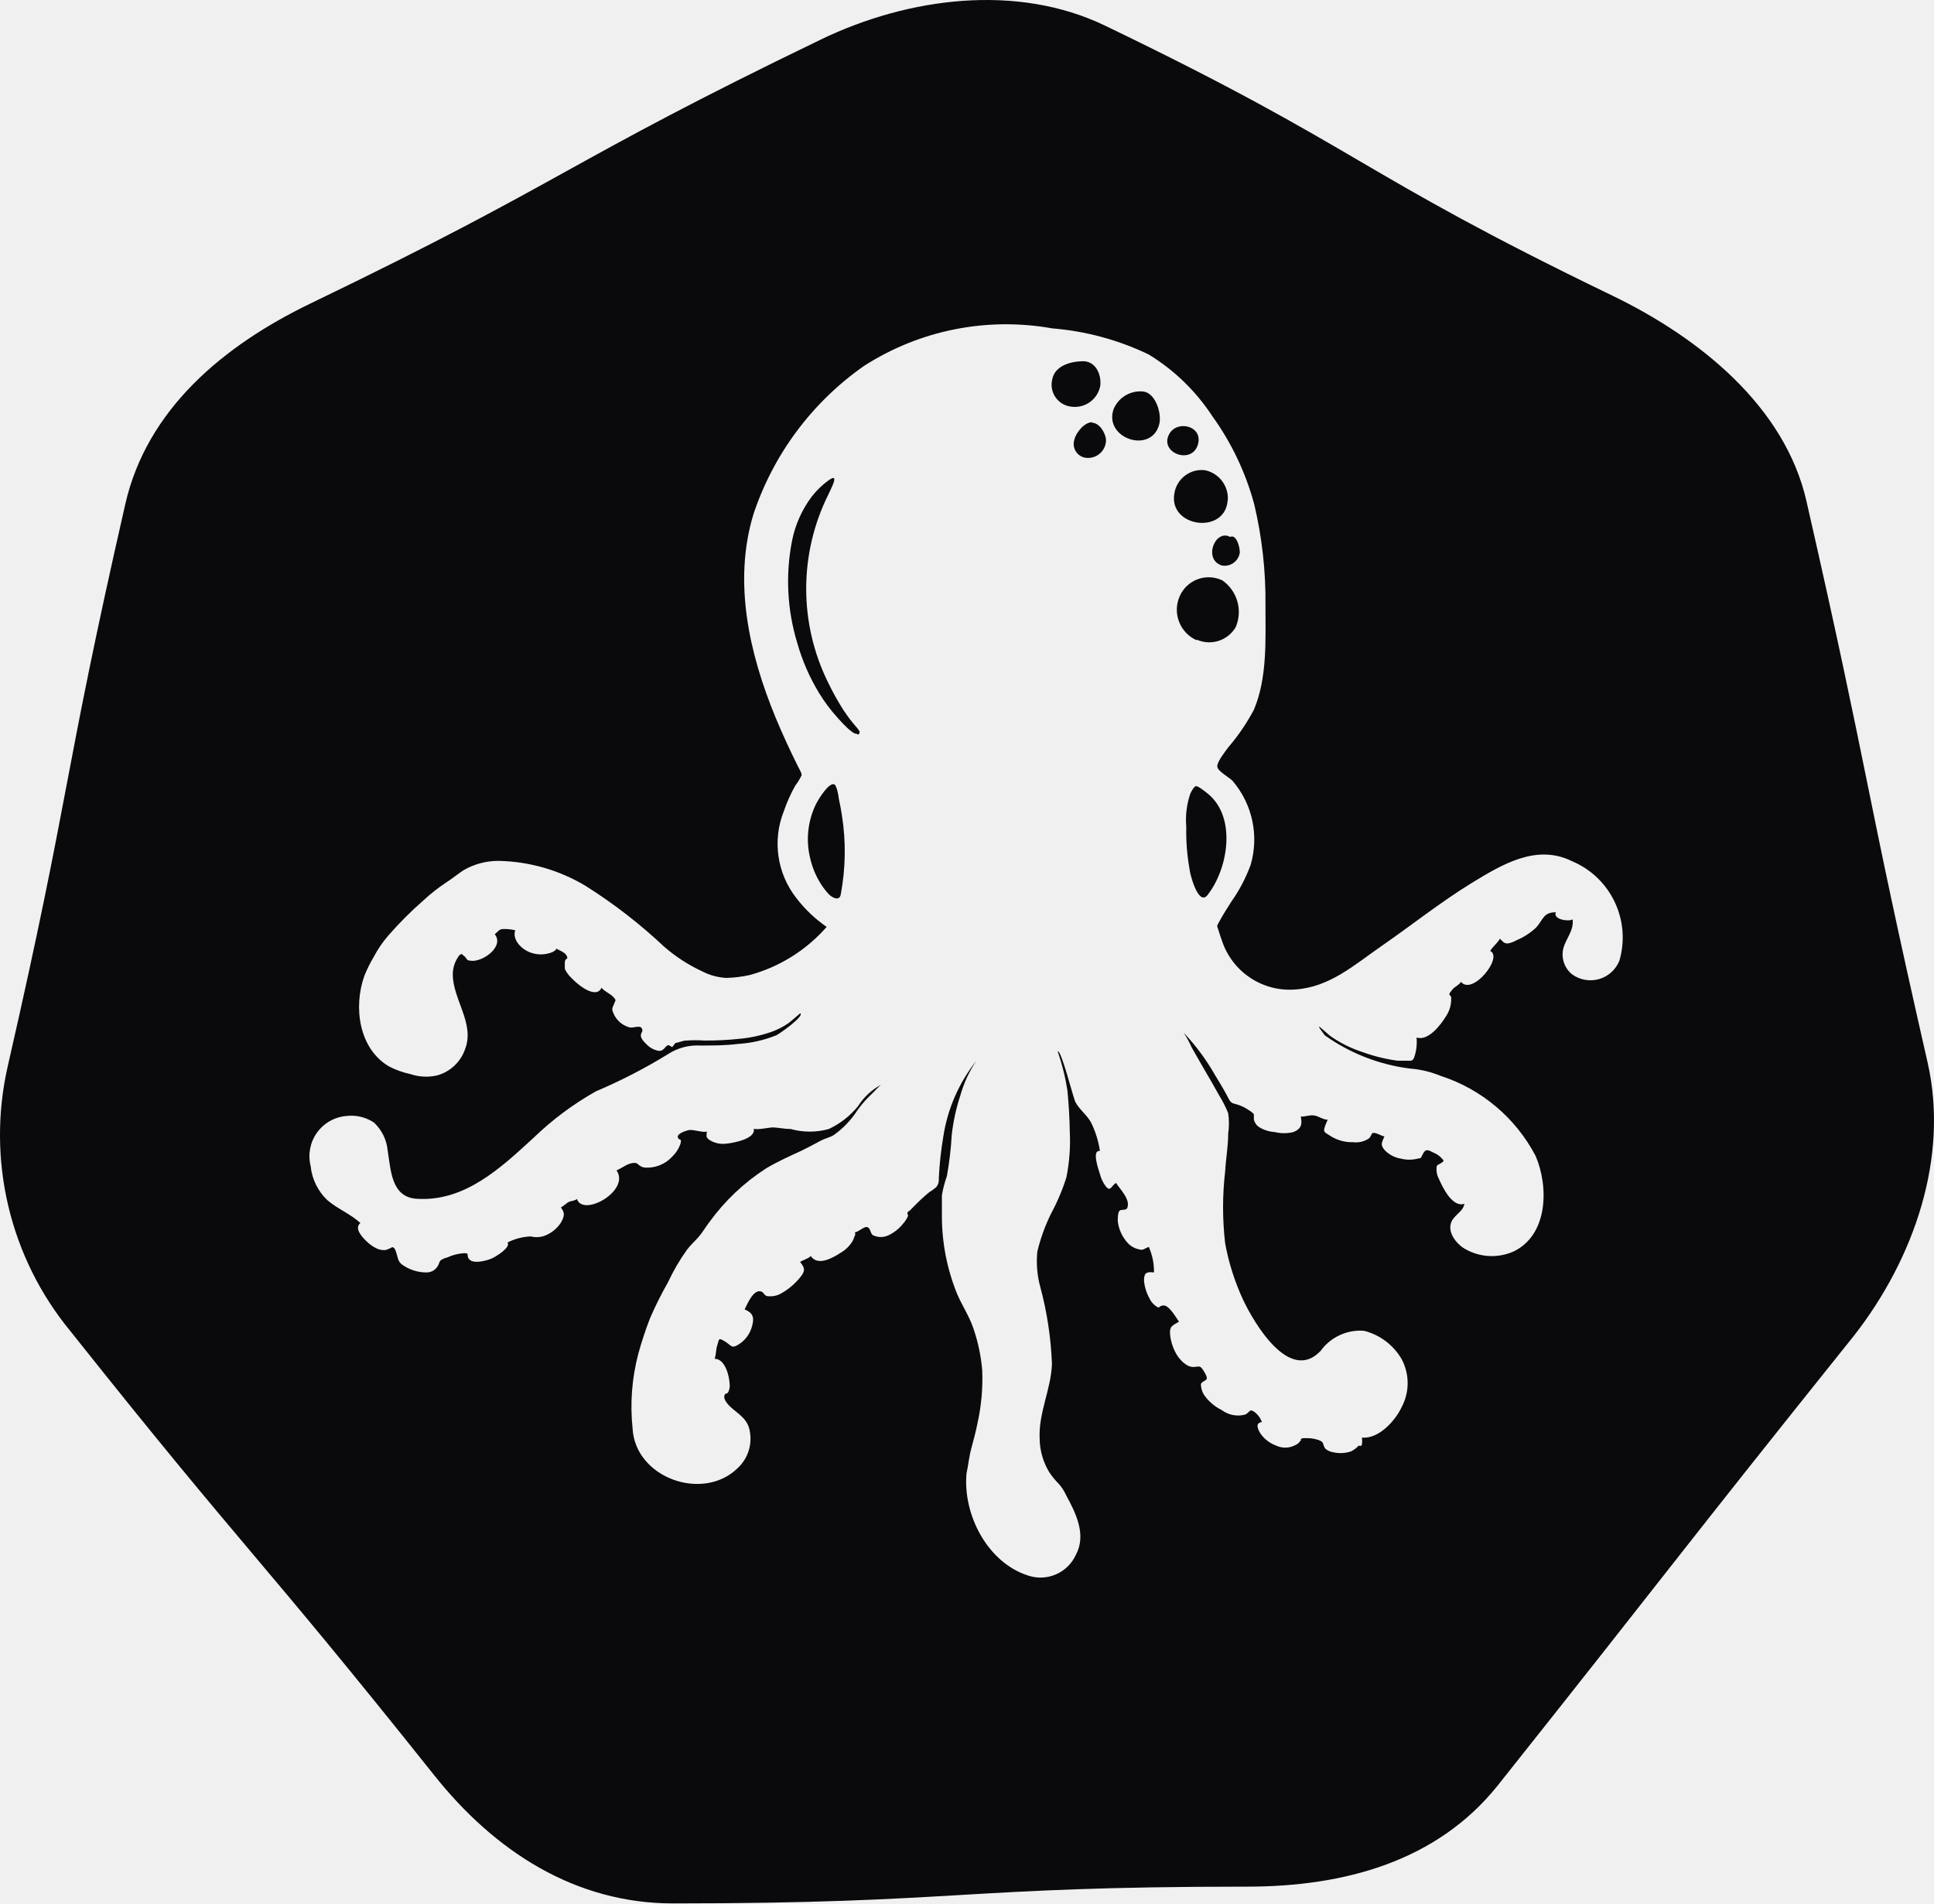
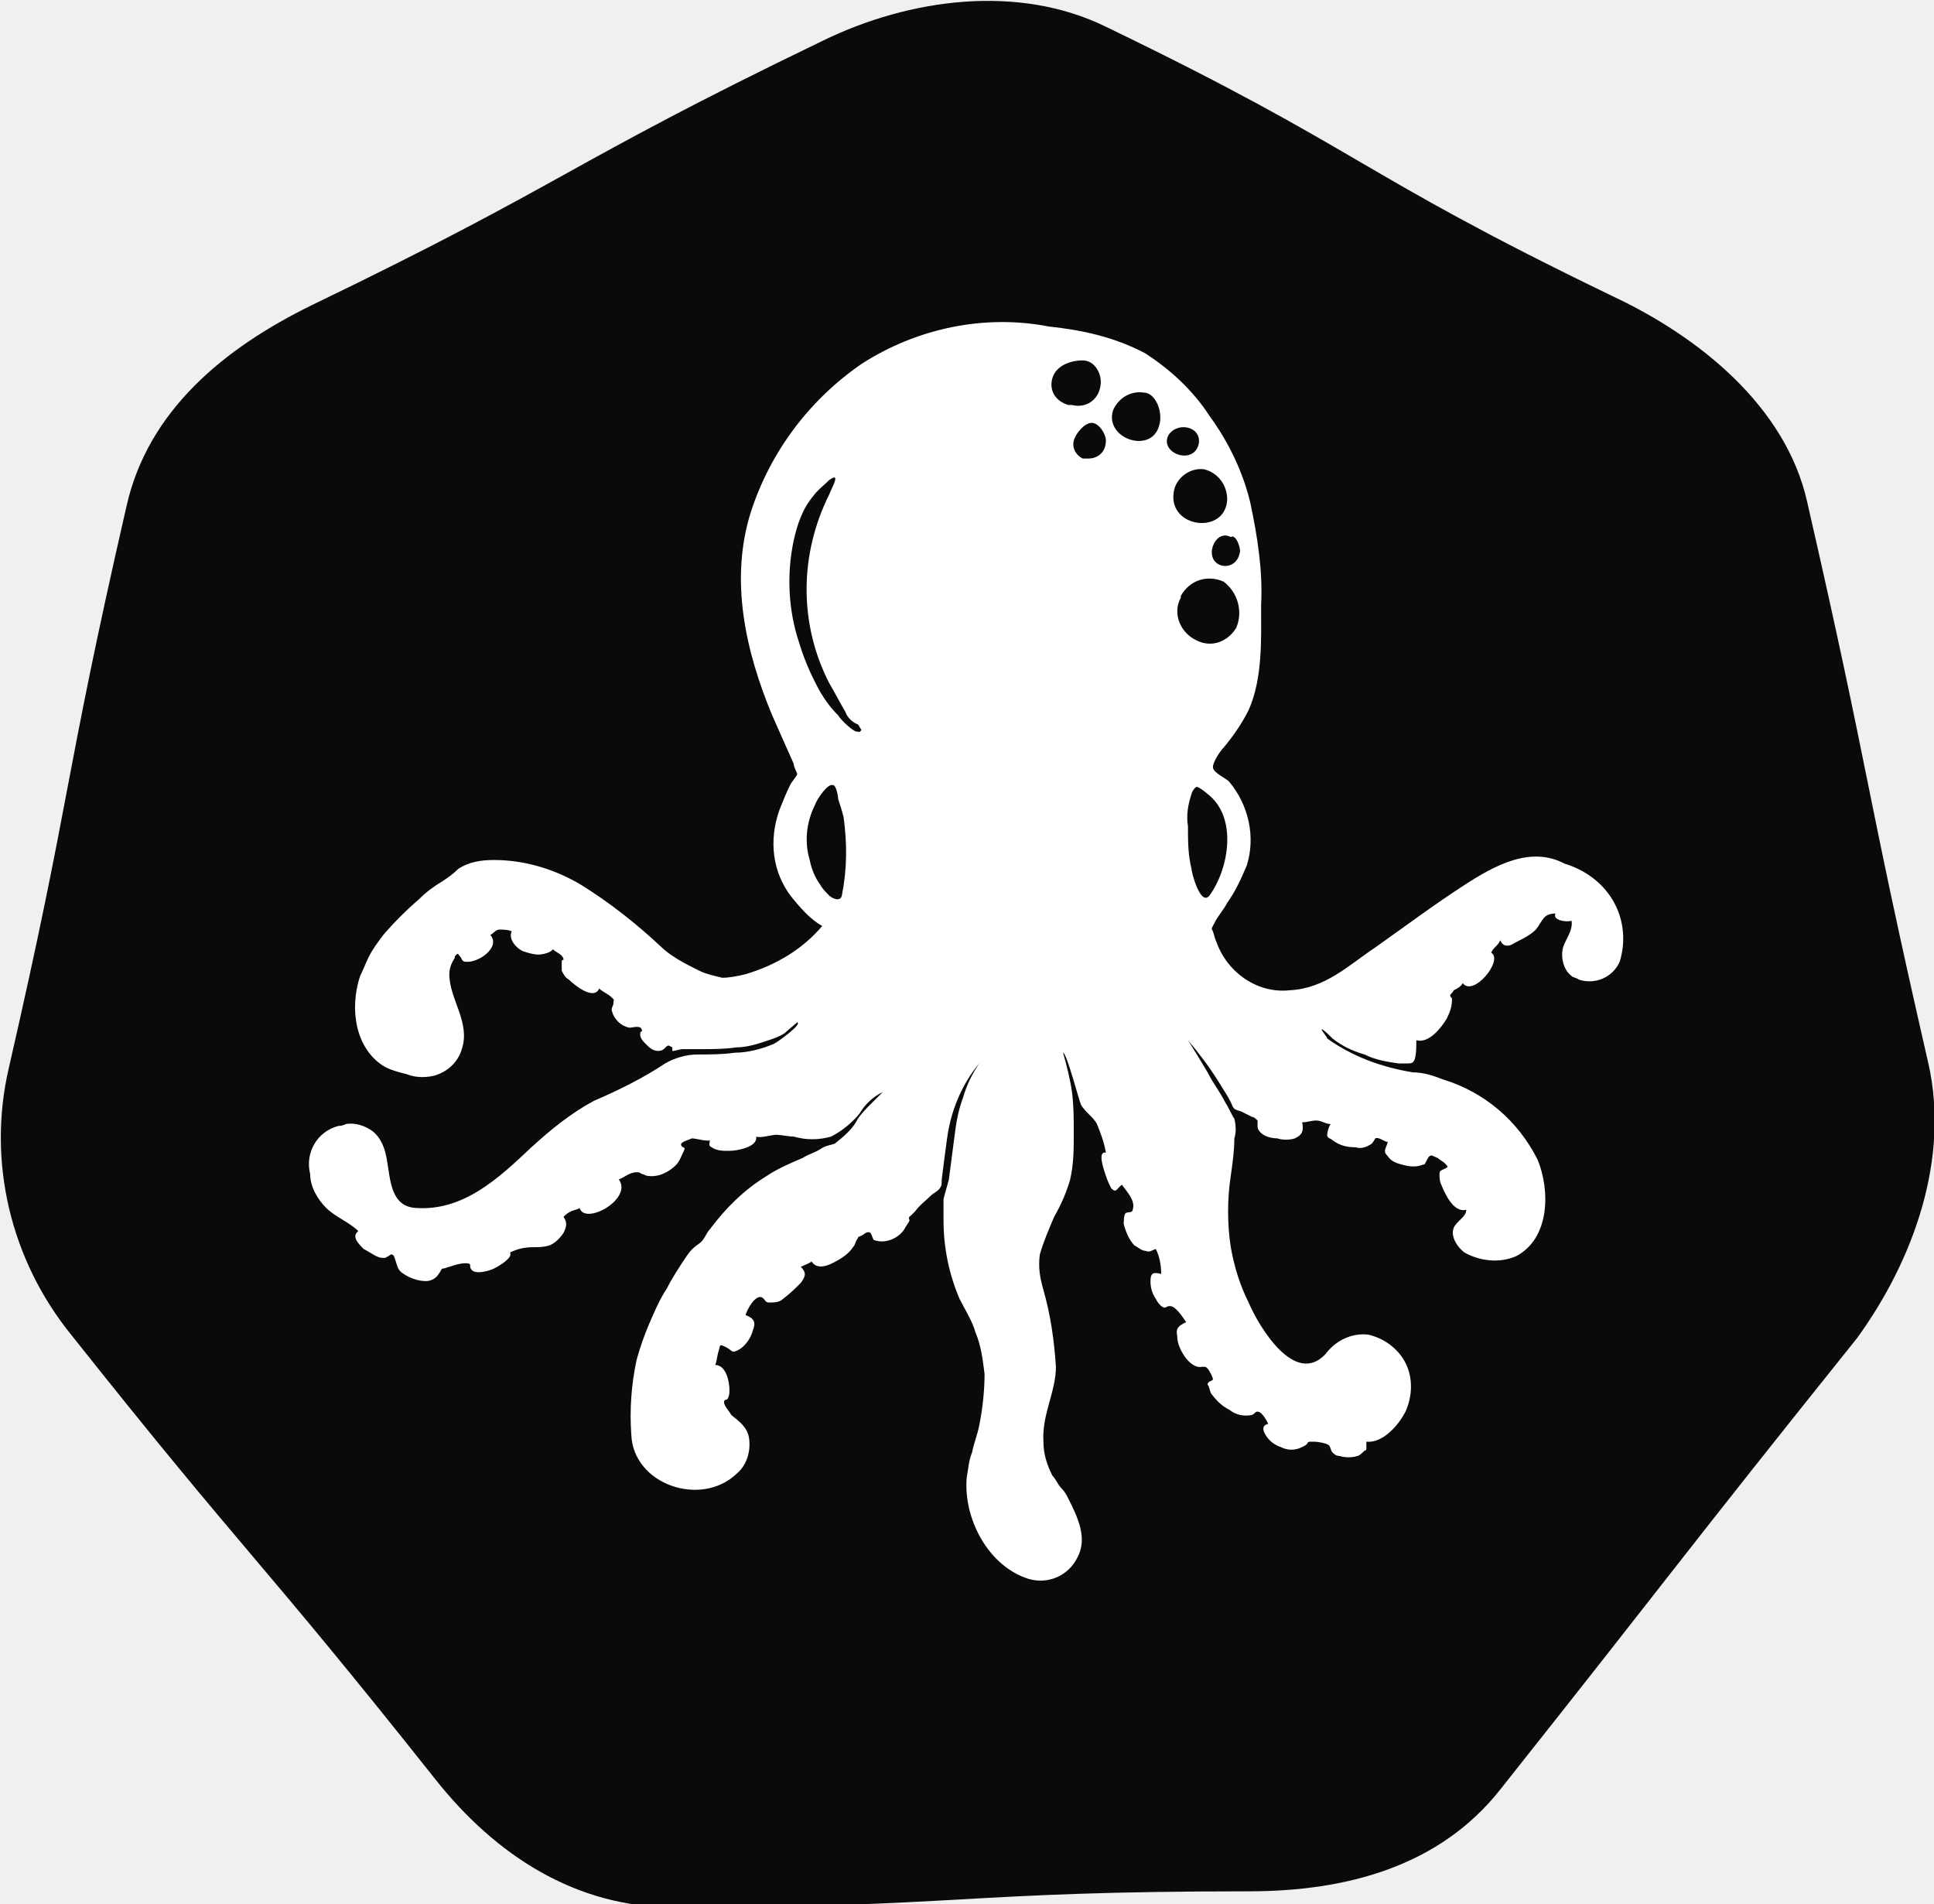
- <svg xmlns="http://www.w3.org/2000/svg" viewBox="0 0 108.423 106.699" version="1.1" id="svg5383" width="108.423" height="106.699">
-   <defs id="defs4565">
-     <style id="style4563">.cls-1,.cls-53{fill:#f0edee;}.cls-2{font-size:48px;font-family:CooperBlackStd, Cooper Std;}.cls-2,.cls-51{fill:#0a090c;}.cls-17,.cls-22,.cls-27,.cls-3{font-size:18px;}.cls-18,.cls-19,.cls-20,.cls-21,.cls-23,.cls-24,.cls-25,.cls-26,.cls-28,.cls-3{fill:#6d6e70;}.cls-17,.cls-22,.cls-27,.cls-29,.cls-3,.cls-35,.cls-55{font-family:Omnes-Regular, Omnes;}.cls-28,.cls-4{letter-spacing:-0.02em;}.cls-19,.cls-23,.cls-5{letter-spacing:0em;}.cls-6{letter-spacing:0.01em;}.cls-21,.cls-7{letter-spacing:-0.01em;}.cls-13,.cls-25,.cls-8{letter-spacing:-0.01em;}.cls-9{letter-spacing:-0.05em;}.cls-10{letter-spacing:0em;}.cls-11{letter-spacing:-0.02em;}.cls-12,.cls-13,.cls-23,.cls-24,.cls-25,.cls-26{font-family:Omnes-Italic, Omnes;font-style:italic;}.cls-14,.cls-26{letter-spacing:0.02em;}.cls-15{font-size:36px;}.cls-16{letter-spacing:0.01em;}.cls-17,.cls-50{fill:#044389;}.cls-20{letter-spacing:-0.02em;}.cls-22{fill:#420039;}.cls-27{fill:#ed1c24;}.cls-29{font-size:24px;}.cls-30{letter-spacing:0.02em;}.cls-31{letter-spacing:0em;}.cls-32{letter-spacing:-0.05em;}.cls-33{letter-spacing:0em;}.cls-34{fill:#fff;opacity:0.5;}.cls-35,.cls-55{opacity:0.3;font-size:16px;}.cls-36{letter-spacing:0.01em;}.cls-37{letter-spacing:0em;}.cls-38{letter-spacing:-0.01em;}.cls-39{letter-spacing:-0.02em;}.cls-40{letter-spacing:0em;}.cls-41{letter-spacing:0em;}.cls-42{letter-spacing:-0.03em;}.cls-43{letter-spacing:-0.01em;}.cls-44{letter-spacing:-0.01em;}.cls-45{letter-spacing:-0.05em;}.cls-46{letter-spacing:-0.07em;}.cls-47{letter-spacing:0.01em;}.cls-48{letter-spacing:-0.02em;}.cls-49{letter-spacing:-0.05em;}.cls-52{fill:#edae49;}.cls-53{stroke:#0a090c;stroke-miterlimit:10;stroke-opacity:0.5;stroke-width:0.5px;}.cls-54{fill:#104f55;}.cls-55,.cls-65{letter-spacing:0.01em;}.cls-56{letter-spacing:-0.02em;}.cls-57{letter-spacing:0.01em;}.cls-58{letter-spacing:0.01em;}.cls-59{letter-spacing:0em;}.cls-60{letter-spacing:0.01em;}.cls-61{letter-spacing:-0.03em;}.cls-62{letter-spacing:0.01em;}.cls-63{letter-spacing:-0.01em;}.cls-64{letter-spacing:0em;}.cls-66{letter-spacing:0.02em;}.cls-67{letter-spacing:0.01em;}.cls-68{letter-spacing:0.01em;}.cls-69{letter-spacing:0.01em;}.cls-70{letter-spacing:0.01em;}.cls-71{letter-spacing:-0.02em;}.cls-72{letter-spacing:0em;}.cls-73{letter-spacing:-0.01em;}.cls-74{letter-spacing:0em;}.cls-75{letter-spacing:0.01em;}.cls-76{letter-spacing:0.01em;}.cls-77{letter-spacing:-0.03em;}.cls-78{letter-spacing:0em;}.cls-79{letter-spacing:-0.05em;}.cls-80{letter-spacing:-0.01em;}</style>
-   </defs>
-   <g id="Layer_2" data-name="Layer 2" transform="translate(-610.3158,-176.3014)">
-     <path class="cls-51" d="m 674.42,198.25 a 1.62,1.62 0 0 0 -1.68,1 c -0.55,1.65 2.16,2.53 2.57,0.81 0.14,-0.62 -0.23,-1.73 -0.89,-1.81 z m 4.39,9.75 a 0.86,0.86 0 0 0 1,-0.66 c 0.06,-0.21 -0.15,-1.13 -0.53,-0.94 -0.84,-0.46 -1.53,1.26 -0.47,1.6 z m -21.15,8.2 a 14.72,14.72 0 0 1 -0.91,-1.62 11.86,11.86 0 0 1 0,-10.55 c 0.12,-0.28 0.7,-1.31 0,-0.79 a 4.66,4.66 0 0 0 -0.92,0.89 6.1,6.1 0 0 0 -1.11,2.48 11.83,11.83 0 0 0 0.29,5.73 11.37,11.37 0 0 0 1.23,2.82 9,9 0 0 0 1,1.34 c 0.14,0.16 0.88,1 1.1,0.93 0.12,0.13 0.17,-0.05 0.17,-0.12 a 1.69,1.69 0 0 0 -0.2,-0.27 q -0.37,-0.42 -0.65,-0.85 z m -0.32,4.88 c 0,-0.13 -0.12,-0.76 -0.25,-0.81 -0.31,-0.12 -0.87,0.81 -1,1.05 a 4.47,4.47 0 0 0 -0.35,3.11 4.6,4.6 0 0 0 0.6,1.43 4,4 0 0 0 0.45,0.58 c 0.14,0.14 0.58,0.43 0.66,0 a 13,13 0 0 0 0.07,-4.4 q -0.07,-0.48 -0.18,-0.97 z M 672,197.92 c 0.07,-0.63 -0.26,-1.39 -1,-1.37 -0.74,0.02 -1.54,0.28 -1.69,1 a 1.24,1.24 0 0 0 1.08,1.55 1.45,1.45 0 0 0 1.61,-1.18 z m -0.46,2.05 c -0.44,0 -0.92,0.6 -1,1 a 0.78,0.78 0 0 0 0.78,1 1,1 0 0 0 1,-1 C 672.3,200.56 671.94,200 671.54,200 Z m 6.46,20.8 c -0.1,-0.08 -0.51,-0.41 -0.63,-0.4 -0.12,0.01 -0.28,0.32 -0.33,0.44 a 4.54,4.54 0 0 0 -0.22,1.84 11.88,11.88 0 0 0 0.18,2.35 c 0,0.21 0.48,2.11 1,1.49 1.18,-1.49 1.66,-4.41 0,-5.72 z m -0.51,-19.62 c 0.23,-1 -1.24,-1.33 -1.65,-0.47 -0.51,1.05 1.37,1.71 1.65,0.47 z m 40.89,34.71 c -3.58,-15.69 -3.21,-15.77 -6.79,-31.46 -1.21,-5.32 -6,-9.17 -10.89,-11.53 -14.5,-7 -13.94,-8.15 -28.43,-15.13 -4.92,-2.37 -11,-1.6 -15.92,0.77 -14.5,7 -14.1,7.8 -28.6,14.79 -4.92,2.37 -9.2,5.95 -10.41,11.26 -3.58,15.69 -3,15.82 -6.59,31.51 a 17.3,17.3 0 0 0 3.52,14.86 c 10,12.58 10.37,12.32 20.4,24.9 3.4,4.27 7.91,7.17 13.37,7.17 16.09,0 16.09,-0.94 32.18,-0.94 5.46,0 10.65,-1.41 14.06,-5.67 10,-12.58 9.92,-12.67 20,-25.25 3.34,-4.29 5.31,-9.96 4.1,-15.28 z m -17.28,-5.7 a 1.75,1.75 0 0 1 -2.65,0.76 1.43,1.43 0 0 1 -0.49,-1.46 c 0.14,-0.54 0.6,-1 0.52,-1.62 -0.24,0.14 -1.12,0 -0.94,-0.4 -0.73,0 -0.7,0.43 -1.13,0.88 a 3.69,3.69 0 0 1 -1.08,0.69 1.44,1.44 0 0 1 -0.49,0.18 c -0.23,0 -0.28,-0.13 -0.44,-0.27 -0.12,0.25 -0.4,0.43 -0.54,0.69 0.74,0.35 -1,2.52 -1.64,1.73 -0.1,0.18 -0.34,0.26 -0.47,0.42 -0.13,0.16 -0.18,0.21 -0.18,0.28 0,0.07 0.08,0.05 0.1,0.17 a 1.72,1.72 0 0 1 -0.29,1.06 c -0.29,0.48 -1,1.41 -1.65,1.19 a 2.68,2.68 0 0 1 -0.14,1.14 c -0.11,0.2 -0.15,0.16 -0.4,0.16 h -0.53 a 9.27,9.27 0 0 1 -1.92,-0.47 6.7,6.7 0 0 1 -1.84,-0.91 c -0.09,-0.06 -0.61,-0.55 -0.64,-0.53 -0.03,0.02 0.27,0.42 0.33,0.49 a 10.48,10.48 0 0 0 4.76,1.86 5.68,5.68 0 0 1 1.73,0.41 9.22,9.22 0 0 1 5.32,4.48 c 0.74,1.7 0.72,4.4 -1.2,5.35 a 3,3 0 0 1 -2.9,-0.22 c -0.42,-0.31 -0.85,-0.9 -0.61,-1.44 0.17,-0.38 0.67,-0.58 0.72,-1 -0.67,0.23 -1.22,-0.92 -1.43,-1.4 a 1.09,1.09 0 0 1 -0.13,-0.59 c 0,-0.23 0.11,-0.18 0.27,-0.3 0.16,-0.12 0.17,-0.1 0,-0.28 a 1.19,1.19 0 0 0 -0.43,-0.29 c -0.3,-0.15 -0.44,-0.25 -0.6,0.06 -0.16,0.31 -0.09,0.22 -0.29,0.27 a 1.94,1.94 0 0 1 -0.95,0 1.62,1.62 0 0 1 -0.92,-0.49 c -0.25,-0.31 -0.14,-0.41 0,-0.76 -0.18,0 -0.5,-0.27 -0.69,-0.17 0,0 -0.11,0.23 -0.17,0.28 a 1.29,1.29 0 0 1 -0.89,0.22 2.27,2.27 0 0 1 -1.34,-0.39 c -0.11,-0.08 -0.26,-0.13 -0.29,-0.25 -0.03,-0.12 0.13,-0.47 0.2,-0.62 -0.26,0 -0.5,-0.2 -0.76,-0.24 -0.26,-0.04 -0.5,0.08 -0.75,0.06 0.1,0.47 0,0.7 -0.41,0.87 a 2.16,2.16 0 0 1 -1.05,0 1.83,1.83 0 0 1 -0.94,-0.32 0.73,0.73 0 0 1 -0.23,-0.38 c 0,-0.15 0,-0.17 0,-0.3 a 1,1 0 0 0 -0.26,-0.21 2.34,2.34 0 0 0 -0.6,-0.31 c -0.3,-0.1 -0.41,-0.06 -0.55,-0.34 -0.24,-0.47 -0.52,-0.93 -0.8,-1.39 a 12.09,12.09 0 0 0 -1.73,-2.32 5.2,5.2 0 0 1 0.45,0.82 l 0.57,1 c 0.34,0.57 0.66,1.14 1,1.74 a 6.66,6.66 0 0 1 0.48,0.95 4,4 0 0 1 0,1.15 c 0,0.7 -0.13,1.41 -0.17,2.11 a 17.45,17.45 0 0 0 0,4.04 13.13,13.13 0 0 0 1,3.15 c 0.64,1.36 2.62,4.7 4.35,2.88 a 2.74,2.74 0 0 1 2.43,-1.13 3.4,3.4 0 0 1 2.12,1.6 2.86,2.86 0 0 1 0,2.67 c -0.36,0.77 -1.28,1.8 -2.23,1.72 a 1.51,1.51 0 0 1 0,0.38 0.11,0.11 0 0 1 -0.18,0.06 1.33,1.33 0 0 1 -0.43,0.33 1.82,1.82 0 0 1 -1,0.05 0.87,0.87 0 0 1 -0.42,-0.18 c -0.13,-0.12 -0.1,-0.25 -0.19,-0.38 -0.09,-0.13 -0.58,-0.24 -0.83,-0.23 h -0.22 q -0.18,0 -0.16,0.13 c -0.12,0.11 -0.07,0.13 -0.25,0.23 a 1.22,1.22 0 0 1 -1.15,0.05 1.84,1.84 0 0 1 -0.84,-0.64 c -0.18,-0.27 -0.33,-0.63 0.06,-0.67 a 1.21,1.21 0 0 0 -0.39,-0.55 c -0.32,-0.24 -0.27,0 -0.55,0.13 a 1.54,1.54 0 0 1 -1.32,-0.26 2.58,2.58 0 0 1 -1,-0.87 1.23,1.23 0 0 1 -0.16,-0.54 c 0,-0.19 0.29,-0.21 0.33,-0.34 0.04,-0.13 -0.21,-0.51 -0.28,-0.59 -0.07,-0.08 -0.11,-0.12 -0.35,-0.08 -0.41,0.08 -0.76,-0.27 -1,-0.59 a 2.81,2.81 0 0 1 -0.42,-1.14 c -0.06,-0.53 0.08,-0.56 0.49,-0.8 -0.18,-0.26 -0.56,-0.93 -0.87,-0.91 -0.31,0.02 -0.17,0.24 -0.47,0 a 1.05,1.05 0 0 1 -0.32,-0.41 2.45,2.45 0 0 1 -0.3,-1 c 0,-0.46 0.19,-0.48 0.56,-0.44 a 3.4,3.4 0 0 0 -0.29,-1.43 c -0.3,0.11 -0.3,0.21 -0.57,0.13 a 1.15,1.15 0 0 1 -0.6,-0.34 2.16,2.16 0 0 1 -0.57,-1.23 c 0,-0.15 0,-0.47 0.09,-0.58 0.09,-0.11 0.36,0 0.44,-0.16 0.2,-0.48 -0.41,-1.06 -0.63,-1.41 -0.28,0.18 -0.31,0.54 -0.59,0.17 a 2,2 0 0 1 -0.31,-0.66 c -0.09,-0.29 -0.47,-1.36 0,-1.3 a 5.43,5.43 0 0 0 -0.5,-1.6 c -0.23,-0.42 -0.65,-0.72 -0.87,-1.13 -0.13,-0.24 -0.79,-2.93 -1,-2.86 a 12.69,12.69 0 0 1 0.55,2.22 c 0.07,0.77 0.12,1.53 0.13,2.3 a 10.36,10.36 0 0 1 -0.19,2.55 11.72,11.72 0 0 1 -0.87,2.05 10.3,10.3 0 0 0 -0.76,2.11 5.46,5.46 0 0 0 0.17,2 19.43,19.43 0 0 1 0.65,4.3 c -0.05,1.43 -0.76,2.73 -0.69,4.2 a 3.7,3.7 0 0 0 0.54,1.87 4.37,4.37 0 0 0 0.55,0.67 2.65,2.65 0 0 1 0.41,0.65 c 0.55,1 1.12,2.2 0.54,3.29 a 2.18,2.18 0 0 1 -2.66,1.19 c -2.31,-0.72 -3.69,-3.43 -3.48,-5.73 q 0,0 0,0 c 0.1,-0.46 0.14,-0.92 0.26,-1.37 0.12,-0.45 0.27,-1 0.36,-1.47 a 11.5,11.5 0 0 0 0.26,-2.95 9.71,9.71 0 0 0 -0.49,-2.33 c -0.23,-0.69 -0.62,-1.26 -0.91,-1.93 a 11.55,11.55 0 0 1 -0.86,-4.35 q 0,-0.6 0,-1.2 a 6.52,6.52 0 0 1 0.28,-1.07 18.81,18.81 0 0 0 0.27,-2.29 10.88,10.88 0 0 1 0.49,-2.25 6.7,6.7 0 0 1 0.89,-1.92 9,9 0 0 0 -1.85,4.24 19.73,19.73 0 0 0 -0.25,2.26 c 0,0.27 0,0.4 -0.16,0.59 a 3,3 0 0 1 -0.39,0.28 11.08,11.08 0 0 0 -0.91,0.85 l -0.18,0.18 q -0.2,0.09 -0.08,0.27 a 1.47,1.47 0 0 1 -0.29,0.46 2.26,2.26 0 0 1 -0.8,0.64 1,1 0 0 1 -0.89,0 c -0.14,-0.1 -0.12,-0.3 -0.24,-0.41 -0.12,-0.11 -0.28,0 -0.43,0.09 l -0.22,0.13 q -0.16,0 -0.09,0.15 c -0.06,0.11 -0.09,0.24 -0.15,0.36 a 1.87,1.87 0 0 1 -0.68,0.67 c -0.46,0.3 -1.29,0.76 -1.67,0.18 -0.14,0.15 -0.43,0.22 -0.6,0.33 0.26,0.33 0.32,0.49 0,0.87 a 3.67,3.67 0 0 1 -1,0.86 1.23,1.23 0 0 1 -0.81,0.19 c -0.19,0 -0.21,-0.21 -0.37,-0.26 -0.43,-0.15 -0.77,0.69 -0.93,1 0.45,0.19 0.56,0.43 0.42,0.93 a 1.72,1.72 0 0 1 -0.7,1 c -0.46,0.31 -0.43,0.11 -0.82,-0.13 -0.39,-0.24 -0.32,-0.12 -0.42,0.17 -0.1,0.29 -0.07,0.55 -0.16,0.8 0.58,0 0.82,0.94 0.84,1.41 a 0.79,0.79 0 0 1 -0.09,0.48 c -0.12,0.13 -0.18,0 -0.21,0.22 -0.03,0.22 0.27,0.53 0.44,0.67 0.49,0.41 0.91,0.67 1,1.34 a 2.24,2.24 0 0 1 -0.68,2 c -1.95,1.92 -5.75,0.56 -5.9,-2.21 a 11.63,11.63 0 0 1 0.32,-4.19 20.35,20.35 0 0 1 0.66,-2 c 0.3,-0.69 0.64,-1.37 1,-2 a 11.39,11.39 0 0 1 1.06,-1.82 c 0.2,-0.27 0.44,-0.48 0.66,-0.73 0.22,-0.25 0.4,-0.57 0.61,-0.84 a 11.86,11.86 0 0 1 3.17,-3 c 0.63,-0.38 1.31,-0.68 2,-1 0.33,-0.16 0.65,-0.33 1,-0.52 0.35,-0.19 0.52,-0.19 0.78,-0.34 a 5,5 0 0 0 1.33,-1.38 6,6 0 0 1 0.8,-0.92 c 0.14,-0.12 0.46,-0.51 0.59,-0.56 a 3.54,3.54 0 0 0 -1.35,1.24 4.66,4.66 0 0 1 -1.63,1.27 4,4 0 0 1 -2.14,0 c -0.34,0 -0.68,-0.08 -1,-0.09 -0.19,0 -0.92,0.16 -1.07,0.07 0.14,0.56 -1.11,0.8 -1.53,0.84 a 1.41,1.41 0 0 1 -1,-0.24 c -0.16,-0.15 -0.11,-0.18 -0.1,-0.45 -0.14,0.11 -0.76,-0.12 -1,-0.07 -0.24,0.05 -0.7,0.22 -0.62,0.42 0.08,0.2 0.25,0 0.13,0.39 a 1.86,1.86 0 0 1 -0.43,0.66 1.91,1.91 0 0 1 -1.58,0.63 0.59,0.59 0 0 1 -0.3,-0.14 c -0.16,-0.1 -0.07,-0.11 -0.26,-0.12 -0.36,0 -0.67,0.28 -1,0.42 0.79,1.14 -1.89,2.64 -2.22,1.6 -0.09,0.1 -0.34,0.11 -0.46,0.17 -0.12,0.06 -0.28,0.22 -0.44,0.31 0.23,0.29 0.21,0.48 0,0.85 a 1.88,1.88 0 0 1 -0.83,0.7 1.31,1.31 0 0 1 -0.86,0.07 3.15,3.15 0 0 0 -1.3,0.34 c 0.19,0.29 -0.66,0.79 -0.87,0.89 -0.21,0.1 -1.1,0.38 -1.32,0 -0.11,-0.2 0.07,-0.29 -0.25,-0.29 a 2.66,2.66 0 0 0 -0.94,0.24 1.22,1.22 0 0 0 -0.36,0.15 c -0.09,0.09 -0.09,0.18 -0.15,0.29 a 0.72,0.72 0 0 1 -0.65,0.4 2.33,2.33 0 0 1 -1.4,-0.46 c -0.2,-0.18 -0.2,-0.32 -0.27,-0.55 -0.07,-0.23 -0.1,-0.39 -0.27,-0.41 0.06,0 -0.31,0.16 -0.33,0.16 a 0.92,0.92 0 0 1 -0.47,-0.06 2,2 0 0 1 -0.65,-0.45 c -0.26,-0.25 -0.67,-0.72 -0.32,-1 -0.55,-0.51 -1.28,-0.79 -1.85,-1.28 a 3.06,3.06 0 0 1 -0.94,-1.92 2.26,2.26 0 0 1 2,-2.8 2.3,2.3 0 0 1 1.54,0.36 2.43,2.43 0 0 1 0.78,1.59 c 0.18,1.06 0.19,2.6 1.62,2.69 2.69,0.18 4.71,-1.72 6.55,-3.41 a 17.1,17.1 0 0 1 3.5,-2.61 30.42,30.42 0 0 0 4.05,-2.09 3,3 0 0 1 1.8,-0.48 c 0.71,0 1.41,0 2.12,-0.09 a 6.79,6.79 0 0 0 2.16,-0.49 c 0.15,-0.07 1.57,-1.06 1.33,-1.23 0,0 -0.58,0.5 -0.68,0.57 a 4.18,4.18 0 0 1 -0.87,0.45 7.38,7.38 0 0 1 -1.83,0.41 17.21,17.21 0 0 1 -2,0.1 7.52,7.52 0 0 0 -1,0 c -0.21,0 -0.41,0.11 -0.62,0.14 L 648,235 l -0.19,-0.11 c -0.21,0 -0.23,0.33 -0.56,0.32 a 1.25,1.25 0 0 1 -0.72,-0.4 c -0.12,-0.12 -0.29,-0.29 -0.29,-0.48 a 0.69,0.69 0 0 1 0.09,-0.23 c 0,-0.42 -0.46,-0.16 -0.69,-0.2 a 1.35,1.35 0 0 1 -1,-1 c 0,-0.16 0.08,-0.23 0.12,-0.37 0.04,-0.14 0.14,-0.13 -0.06,-0.34 -0.2,-0.21 -0.5,-0.31 -0.66,-0.52 -0.32,0.68 -1.37,-0.2 -1.68,-0.54 a 1.61,1.61 0 0 1 -0.38,-0.52 q 0,-0.17 0,-0.35 0,-0.18 0.14,-0.23 c 0,-0.32 -0.4,-0.42 -0.61,-0.55 -0.09,0.22 -0.57,0.31 -0.8,0.32 a 1.7,1.7 0 0 1 -0.89,-0.21 c -0.38,-0.21 -0.78,-0.68 -0.62,-1.14 a 2.49,2.49 0 0 0 -0.69,-0.07 c -0.22,0 -0.29,0.17 -0.46,0.29 0.57,0.69 -0.72,1.62 -1.39,1.48 -0.2,0 -0.19,-0.17 -0.33,-0.26 -0.14,-0.09 -0.07,-0.16 -0.24,-0.06 a 0.77,0.77 0 0 0 -0.13,0.18 1.71,1.71 0 0 0 -0.26,0.91 c 0,1.4 1.23,2.74 0.7,4.16 a 2.3,2.3 0 0 1 -1.6,1.51 2.76,2.76 0 0 1 -1.48,-0.08 4.77,4.77 0 0 1 -1.2,-0.43 c -1.69,-1 -2,-3.33 -1.38,-5.07 a 7.77,7.77 0 0 1 0.54,-1.09 6.29,6.29 0 0 1 0.8,-1.17 20.88,20.88 0 0 1 2,-2 9.93,9.93 0 0 1 1.28,-1 c 0.33,-0.21 0.61,-0.45 0.93,-0.66 a 3.88,3.88 0 0 1 2,-0.53 9.85,9.85 0 0 1 4.87,1.41 28.92,28.92 0 0 1 4.39,3.4 9,9 0 0 0 2.15,1.39 3.26,3.26 0 0 0 1.35,0.36 7,7 0 0 0 1.29,-0.16 8.81,8.81 0 0 0 4.32,-2.7 7.51,7.51 0 0 1 -1.71,-1.63 4.93,4.93 0 0 1 -0.69,-4.86 8.63,8.63 0 0 1 0.64,-1.43 3.06,3.06 0 0 0 0.36,-0.59 c 0,-0.13 -0.16,-0.38 -0.24,-0.55 -0.44,-0.88 -0.85,-1.78 -1.23,-2.69 -1.47,-3.57 -2.39,-7.6 -1.23,-11.4 a 16.51,16.51 0 0 1 6.2,-8.3 14.73,14.73 0 0 1 10.55,-2.1 15.32,15.32 0 0 1 5.4,1.46 11.29,11.29 0 0 1 3.57,3.46 15.19,15.19 0 0 1 2.35,4.94 23.43,23.43 0 0 1 0.63,5.67 c 0,1.91 0.11,4.06 -0.65,5.85 a 11.52,11.52 0 0 1 -1.44,2.11 c -0.15,0.21 -0.64,0.81 -0.61,1.08 0.03,0.27 0.7,0.61 0.87,0.81 a 5.06,5.06 0 0 1 1,4.69 8.85,8.85 0 0 1 -1.08,2.06 c -0.22,0.35 -0.45,0.7 -0.65,1.07 -0.2,0.37 -0.16,0.25 -0.08,0.52 0.08,0.27 0.13,0.4 0.2,0.6 a 4,4 0 0 0 4.1,2.74 c 1.95,-0.13 3.33,-1.39 4.85,-2.44 1.68,-1.16 3.29,-2.45 5.05,-3.53 1.76,-1.08 3.65,-2.19 5.61,-1.23 a 4.64,4.64 0 0 1 2.67,5.59 z m -23.69,-18 a 1.72,1.72 0 0 0 2.18,-0.7 2.16,2.16 0 0 0 -0.74,-2.62 1.77,1.77 0 0 0 -2.41,0.91 1.87,1.87 0 0 0 0.96,2.44 z m 1.74,-7.84 a 1.61,1.61 0 0 0 -1.28,-1.66 1.55,1.55 0 0 0 -1.72,1.32 c -0.32,1.88 2.85,2.31 2.99,0.37 z" id="path5360" style="fill:#0a090c" />
+ <svg xmlns="http://www.w3.org/2000/svg" version="1.1" id="svg5383" x="0px" y="0px" viewBox="0 0 108.4 106.7" style="enable-background:new 0 0 108.4 106.7;" xml:space="preserve">
+   <style type="text/css">
+ 	.st0{fill:#FFFFFF;}
+ 	.st1{fill:#0A090C;}
+ </style>
+   <g id="Layer_2_1_">
+     <polygon class="st0" points="54.2,12.2 24.2,30.2 13.2,50 9.8,65.2 19.3,78.3 40.3,91.5 58.2,92.3 76.7,90 88.5,79.7 95.2,68.3    96,54.2 89.7,39.8 80.8,34 72.2,18.8 60.2,12.2  " />
+   </g>
+   <g id="Layer_2" transform="translate(-610.3158,-176.3014)">
+     <path id="path5360" class="st1" d="M674.4,198.3c-0.7-0.1-1.4,0.3-1.7,1   c-0.5,1.6,2.2,2.5,2.6,0.8C675.5,199.4,675.1,198.3,674.4,198.3z M678.8,208c0.5,0.1,0.9-0.2,1-0.7c0.1-0.2-0.2-1.1-0.5-0.9   C678.4,205.9,677.7,207.7,678.8,208z M657.7,216.2c-0.3-0.5-0.6-1.1-0.9-1.6c-1.7-3.3-1.7-7.2,0-10.6c0.1-0.3,0.7-1.3,0-0.8   c-0.3,0.3-0.7,0.6-0.9,0.9c-0.6,0.7-0.9,1.6-1.1,2.5c-0.4,1.9-0.3,3.9,0.3,5.7c0.3,1,0.7,1.9,1.2,2.8c0.3,0.5,0.6,0.9,1,1.3   c0.1,0.2,0.9,1,1.1,0.9c0.1,0.1,0.2-0.1,0.2-0.1c-0.1-0.1-0.1-0.2-0.2-0.3C658.1,216.8,657.8,216.5,657.7,216.2L657.7,216.2z    M657.3,221.1c0-0.1-0.1-0.8-0.3-0.8c-0.3-0.1-0.9,0.8-1,1.1c-0.5,1-0.6,2.1-0.3,3.1c0.1,0.5,0.3,1,0.6,1.4   c0.1,0.2,0.3,0.4,0.5,0.6c0.1,0.1,0.6,0.4,0.7,0c0.3-1.5,0.3-2.9,0.1-4.4C657.5,221.7,657.4,221.4,657.3,221.1L657.3,221.1z    M672,197.9c0.1-0.6-0.3-1.4-1-1.4s-1.5,0.3-1.7,1c-0.2,0.7,0.2,1.3,0.9,1.5c0.1,0,0.1,0,0.2,0C671.2,199.2,671.9,198.7,672,197.9   L672,197.9z M671.5,200c-0.4,0-0.9,0.6-1,1c-0.1,0.4,0.1,0.8,0.5,1c0.1,0,0.2,0,0.3,0c0.6,0,1-0.4,1-1   C672.3,200.6,671.9,200,671.5,200L671.5,200z M678,220.8c-0.1-0.1-0.5-0.4-0.6-0.4c-0.1,0-0.3,0.3-0.3,0.4   c-0.2,0.6-0.3,1.2-0.2,1.8c0,0.8,0,1.6,0.2,2.4c0,0.2,0.5,2.1,1,1.5C679.2,225,679.7,222.1,678,220.8L678,220.8z M677.5,201.2   c0.2-1-1.2-1.3-1.7-0.5C675.3,201.7,677.2,202.4,677.5,201.2z M718.4,235.9c-3.6-15.7-3.2-15.8-6.8-31.5c-1.2-5.3-6-9.2-10.9-11.5   c-14.5-7-13.9-8.1-28.4-15.1c-4.9-2.4-11-1.6-15.9,0.8c-14.5,7-14.1,7.8-28.6,14.8c-4.9,2.4-9.2,5.9-10.4,11.3   c-3.6,15.7-3,15.8-6.6,31.5c-1.2,5.2,0.1,10.7,3.5,14.9c10,12.6,10.4,12.3,20.4,24.9c3.4,4.3,7.9,7.2,13.4,7.2   c16.1,0,16.1-0.9,32.2-0.9c5.5,0,10.7-1.4,14.1-5.7c10-12.6,9.9-12.7,20-25.3C717.6,246.9,719.6,241.2,718.4,235.9L718.4,235.9z    M701.1,230.2c-0.4,0.9-1.4,1.3-2.3,1c-0.1-0.1-0.3-0.1-0.4-0.2c-0.4-0.3-0.6-0.9-0.5-1.5c0.1-0.5,0.6-1,0.5-1.6   c-0.2,0.1-1.1,0-0.9-0.4c-0.7,0-0.7,0.4-1.1,0.9c-0.3,0.3-0.7,0.5-1.1,0.7c-0.2,0.1-0.3,0.2-0.5,0.2c-0.2,0-0.3-0.1-0.4-0.3   c-0.1,0.3-0.4,0.4-0.5,0.7c0.7,0.4-1,2.5-1.6,1.7c-0.1,0.2-0.3,0.3-0.5,0.4c-0.1,0.2-0.2,0.2-0.2,0.3c0,0.1,0.1,0.1,0.1,0.2   c0,0.4-0.1,0.7-0.3,1.1c-0.3,0.5-1,1.4-1.7,1.2c0,0.4,0,0.8-0.1,1.1c-0.1,0.2-0.2,0.2-0.4,0.2h-0.5c-0.7-0.1-1.3-0.2-1.9-0.5   c-0.7-0.2-1.3-0.5-1.8-0.9c-0.1-0.1-0.6-0.6-0.6-0.5s0.3,0.4,0.3,0.5c1.4,1,3,1.6,4.8,1.9c0.6,0,1.2,0.2,1.7,0.4   c2.3,0.7,4.2,2.3,5.3,4.5c0.7,1.7,0.7,4.4-1.2,5.4c-0.9,0.4-2,0.3-2.9-0.2c-0.4-0.3-0.8-0.9-0.6-1.4c0.2-0.4,0.7-0.6,0.7-1   c-0.7,0.2-1.2-0.9-1.4-1.4c-0.1-0.2-0.1-0.4-0.1-0.6c0-0.2,0.1-0.2,0.3-0.3c0.2-0.1,0.2-0.1,0-0.3c-0.1-0.1-0.3-0.2-0.4-0.3   c-0.3-0.1-0.4-0.3-0.6,0.1s-0.1,0.2-0.3,0.3c-0.3,0.1-0.6,0.1-1,0c-0.4-0.1-0.7-0.2-0.9-0.5c-0.3-0.3-0.1-0.4,0-0.8   c-0.2,0-0.5-0.3-0.7-0.2c0,0-0.1,0.2-0.2,0.3c-0.3,0.2-0.6,0.3-0.9,0.2c-0.5,0-0.9-0.1-1.3-0.4c-0.1-0.1-0.3-0.1-0.3-0.3   c0-0.1,0.1-0.5,0.2-0.6c-0.3,0-0.5-0.2-0.8-0.2c-0.3,0-0.5,0.1-0.8,0.1c0.1,0.5,0,0.7-0.4,0.9c-0.3,0.1-0.7,0.1-1,0   c-0.3,0-0.7-0.1-0.9-0.3c-0.1-0.1-0.2-0.2-0.2-0.4c0-0.1,0-0.2,0-0.3c-0.1-0.1-0.2-0.2-0.3-0.2c-0.2-0.1-0.4-0.2-0.6-0.3   c-0.3-0.1-0.4-0.1-0.5-0.3c-0.2-0.5-0.5-0.9-0.8-1.4c-0.5-0.8-1.1-1.6-1.7-2.3c0.2,0.3,0.3,0.5,0.5,0.8l0.6,1   c0.3,0.6,0.7,1.1,1,1.7c0.2,0.3,0.3,0.6,0.5,0.9c0.1,0.4,0.1,0.8,0,1.1c0,0.7-0.1,1.4-0.2,2.1c-0.2,1.3-0.2,2.7,0,4   c0.2,1.1,0.5,2.1,1,3.1c0.6,1.4,2.6,4.7,4.3,2.9c0.6-0.8,1.5-1.2,2.4-1.1c0.9,0.2,1.7,0.8,2.1,1.6c0.4,0.8,0.4,1.8,0,2.7   c-0.4,0.8-1.3,1.8-2.2,1.7c0,0.1,0,0.3,0,0.4c0,0.1-0.1,0.1-0.1,0.1c0,0,0,0,0,0c-0.1,0.1-0.3,0.3-0.4,0.3c-0.3,0.1-0.7,0.1-1,0   c-0.2,0-0.3-0.1-0.4-0.2c-0.1-0.1-0.1-0.3-0.2-0.4s-0.6-0.2-0.8-0.2h-0.2c-0.1,0-0.2,0-0.2,0.1c-0.1,0.1-0.1,0.1-0.3,0.2   c-0.4,0.2-0.8,0.2-1.2,0c-0.3-0.1-0.6-0.3-0.8-0.6c-0.2-0.3-0.3-0.6,0.1-0.7c-0.1-0.2-0.2-0.4-0.4-0.6c-0.3-0.2-0.3,0-0.5,0.1   c-0.5,0.1-0.9,0-1.3-0.3c-0.4-0.2-0.7-0.5-1-0.9c-0.1-0.2-0.1-0.4-0.2-0.5c0-0.2,0.3-0.2,0.3-0.3c0-0.1-0.2-0.5-0.3-0.6   s-0.1-0.1-0.3-0.1c-0.4,0.1-0.8-0.3-1-0.6c-0.2-0.3-0.4-0.7-0.4-1.1c-0.1-0.5,0.1-0.6,0.5-0.8c-0.2-0.3-0.6-0.9-0.9-0.9   c-0.3,0-0.2,0.2-0.5,0c-0.1-0.1-0.2-0.2-0.3-0.4c-0.2-0.3-0.3-0.6-0.3-1c0-0.5,0.2-0.5,0.6-0.4c0-0.5-0.1-1-0.3-1.4   c-0.3,0.1-0.3,0.2-0.6,0.1c-0.2,0-0.4-0.2-0.6-0.3c-0.3-0.3-0.5-0.8-0.6-1.2c0-0.1,0-0.5,0.1-0.6s0.4,0,0.4-0.2   c0.2-0.5-0.4-1.1-0.6-1.4c-0.3,0.2-0.3,0.5-0.6,0.2c-0.1-0.2-0.2-0.4-0.3-0.7c-0.1-0.3-0.5-1.4,0-1.3c-0.1-0.6-0.3-1.1-0.5-1.6   c-0.2-0.4-0.7-0.7-0.9-1.1c-0.1-0.2-0.8-2.9-1-2.9c0.2,0.7,0.4,1.5,0.5,2.2c0.1,0.8,0.1,1.5,0.1,2.3c0,0.9,0,1.7-0.2,2.6   c-0.2,0.7-0.5,1.4-0.9,2.1c-0.3,0.7-0.6,1.4-0.8,2.1c-0.1,0.7,0,1.3,0.2,2c0.4,1.4,0.6,2.8,0.7,4.3c0,1.4-0.8,2.7-0.7,4.2   c0,0.7,0.2,1.3,0.5,1.9c0.2,0.2,0.3,0.5,0.5,0.7c0.2,0.2,0.3,0.4,0.4,0.6c0.5,1,1.1,2.2,0.5,3.3c-0.5,1-1.6,1.5-2.7,1.2   c-2.3-0.7-3.7-3.4-3.5-5.7l0,0c0.1-0.5,0.1-0.9,0.3-1.4c0.1-0.5,0.3-1,0.4-1.5c0.2-1,0.3-2,0.3-2.9c-0.1-0.8-0.2-1.6-0.5-2.3   c-0.2-0.7-0.6-1.3-0.9-1.9c-0.6-1.4-0.9-2.9-0.9-4.4c0-0.4,0-0.8,0-1.2c0.1-0.4,0.2-0.7,0.3-1.1c0.1-0.8,0.2-1.5,0.3-2.3   c0.1-0.8,0.2-1.5,0.5-2.3c0.2-0.7,0.5-1.3,0.9-1.9c-1,1.2-1.6,2.7-1.8,4.2c-0.1,0.7-0.2,1.5-0.3,2.3c0,0.3,0,0.4-0.2,0.6   c-0.1,0.1-0.3,0.2-0.4,0.3c-0.3,0.3-0.6,0.5-0.9,0.9l-0.2,0.2c-0.1,0.1-0.2,0.1-0.1,0.3c-0.1,0.2-0.2,0.3-0.3,0.5   c-0.2,0.3-0.5,0.5-0.8,0.6c-0.3,0.1-0.6,0.1-0.9,0c-0.1-0.1-0.1-0.3-0.2-0.4s-0.3,0-0.4,0.1l-0.2,0.1c-0.1,0-0.1,0.1-0.1,0.1   c-0.1,0.1-0.1,0.2-0.2,0.4c-0.2,0.3-0.4,0.5-0.7,0.7c-0.5,0.3-1.3,0.8-1.7,0.2c-0.1,0.1-0.4,0.2-0.6,0.3c0.3,0.3,0.3,0.5,0,0.9   c-0.3,0.3-0.6,0.6-1,0.9c-0.2,0.2-0.5,0.2-0.8,0.2c-0.2,0-0.2-0.2-0.4-0.3c-0.4-0.1-0.8,0.7-0.9,1c0.5,0.2,0.6,0.4,0.4,0.9   c-0.1,0.4-0.4,0.8-0.7,1c-0.5,0.3-0.4,0.1-0.8-0.1s-0.3-0.1-0.4,0.2s-0.1,0.6-0.2,0.8c0.6,0,0.8,0.9,0.8,1.4c0,0.2,0,0.3-0.1,0.5   c-0.1,0.1-0.2,0-0.2,0.2s0.3,0.5,0.4,0.7c0.5,0.4,0.9,0.7,1,1.3c0.1,0.7-0.1,1.5-0.7,2c-2,1.9-5.8,0.6-5.9-2.2   c-0.1-1.4,0-2.8,0.3-4.2c0.2-0.7,0.4-1.3,0.7-2c0.3-0.7,0.6-1.4,1-2c0.3-0.6,0.7-1.2,1.1-1.8c0.2-0.3,0.4-0.5,0.7-0.7   s0.4-0.6,0.6-0.8c0.9-1.2,1.9-2.2,3.2-3c0.6-0.4,1.3-0.7,2-1c0.3-0.2,0.7-0.3,1-0.5s0.5-0.2,0.8-0.3c0.5-0.4,1-0.8,1.3-1.4   c0.2-0.3,0.5-0.6,0.8-0.9c0.1-0.1,0.5-0.5,0.6-0.6c-0.6,0.3-1,0.7-1.3,1.2c-0.4,0.5-1,1-1.6,1.3c-0.7,0.2-1.4,0.2-2.1,0   c-0.3,0-0.7-0.1-1-0.1c-0.2,0-0.9,0.2-1.1,0.1c0.1,0.6-1.1,0.8-1.5,0.8c-0.4,0-0.7,0-1-0.2c-0.2-0.1-0.1-0.2-0.1-0.4   c-0.1,0.1-0.8-0.1-1-0.1c-0.2,0.1-0.7,0.2-0.6,0.4s0.3,0,0.1,0.4c-0.1,0.2-0.2,0.5-0.4,0.7c-0.4,0.4-1,0.7-1.6,0.6   c-0.1,0-0.2-0.1-0.3-0.1c-0.2-0.1-0.1-0.1-0.3-0.1c-0.4,0-0.7,0.3-1,0.4c0.8,1.1-1.9,2.6-2.2,1.6c-0.1,0.1-0.3,0.1-0.5,0.2   s-0.3,0.2-0.4,0.3c0.2,0.3,0.2,0.5,0,0.9c-0.2,0.3-0.5,0.6-0.8,0.7c-0.3,0.1-0.6,0.1-0.9,0.1c-0.5,0-0.9,0.1-1.3,0.3   c0.2,0.3-0.7,0.8-0.9,0.9s-1.1,0.4-1.3,0c-0.1-0.2,0.1-0.3-0.3-0.3c-0.3,0-0.6,0.1-0.9,0.2c-0.1,0-0.2,0.1-0.4,0.1   c-0.1,0.1-0.1,0.2-0.2,0.3c-0.1,0.2-0.4,0.4-0.7,0.4c-0.5,0-1-0.2-1.4-0.5c-0.2-0.2-0.2-0.3-0.3-0.6s-0.1-0.4-0.3-0.4   c0.1,0-0.3,0.2-0.3,0.2c-0.2,0-0.3,0-0.5-0.1c-0.2-0.1-0.5-0.3-0.7-0.4c-0.3-0.3-0.7-0.7-0.3-1c-0.5-0.5-1.3-0.8-1.8-1.3   c-0.5-0.5-0.9-1.2-0.9-1.9c-0.3-1.2,0.4-2.4,1.6-2.7c0.1,0,0.2,0,0.4-0.1c0.5-0.1,1.1,0.1,1.5,0.4c0.5,0.4,0.7,1,0.8,1.6   c0.2,1.1,0.2,2.6,1.6,2.7c2.7,0.2,4.7-1.7,6.5-3.4c1.1-1,2.2-1.9,3.5-2.6c1.4-0.6,2.8-1.3,4-2.1c0.5-0.3,1.2-0.5,1.8-0.5   c0.7,0,1.4,0,2.1-0.1c0.7,0,1.5-0.2,2.2-0.5c0.2-0.1,1.6-1.1,1.3-1.2c0,0-0.6,0.5-0.7,0.6c-0.3,0.2-0.6,0.3-0.9,0.4   c-0.6,0.2-1.2,0.4-1.8,0.4c-0.7,0.1-1.3,0.1-2,0.1c-0.3,0-0.7,0-1,0c-0.2,0-0.4,0.1-0.6,0.1L648,235l-0.2-0.1   c-0.2,0-0.2,0.3-0.6,0.3c-0.3,0-0.5-0.2-0.7-0.4c-0.1-0.1-0.3-0.3-0.3-0.5c0-0.1,0-0.2,0.1-0.2c0-0.4-0.5-0.2-0.7-0.2   c-0.5-0.1-0.9-0.5-1-1c0-0.2,0.1-0.2,0.1-0.4s0.1-0.1-0.1-0.3c-0.2-0.2-0.5-0.3-0.7-0.5c-0.3,0.7-1.4-0.2-1.7-0.5   c-0.2-0.1-0.3-0.3-0.4-0.5c0-0.1,0-0.2,0-0.4s0-0.2,0.1-0.2c0-0.3-0.4-0.4-0.6-0.6c-0.1,0.2-0.6,0.3-0.8,0.3   c-0.3,0-0.6-0.1-0.9-0.2c-0.4-0.2-0.8-0.7-0.6-1.1c-0.2-0.1-0.5-0.1-0.7-0.1c-0.2,0-0.3,0.2-0.5,0.3c0.6,0.7-0.7,1.6-1.4,1.5   c-0.2,0-0.2-0.2-0.3-0.3s-0.1-0.2-0.2-0.1c-0.1,0.1-0.1,0.1-0.1,0.2c-0.2,0.3-0.3,0.6-0.3,0.9c0,1.4,1.2,2.7,0.7,4.2   c-0.2,0.7-0.8,1.3-1.6,1.5c-0.5,0.1-1,0.1-1.5-0.1c-0.4-0.1-0.8-0.2-1.2-0.4c-1.7-1-2-3.3-1.4-5.1c0.2-0.4,0.3-0.7,0.5-1.1   c0.2-0.4,0.5-0.8,0.8-1.2c0.6-0.7,1.3-1.4,2-2c0.4-0.4,0.8-0.7,1.3-1c0.3-0.2,0.6-0.4,0.9-0.7c0.6-0.4,1.3-0.5,2-0.5   c1.7,0,3.4,0.5,4.9,1.4c1.6,1,3,2.1,4.4,3.4c0.6,0.6,1.4,1,2.2,1.4c0.4,0.2,0.9,0.3,1.3,0.4c0.4,0,0.9-0.1,1.3-0.2   c1.7-0.5,3.2-1.4,4.3-2.7c-0.7-0.4-1.2-1-1.7-1.6c-1.1-1.4-1.3-3.2-0.7-4.9c0.2-0.5,0.4-1,0.6-1.4c0.1-0.2,0.3-0.4,0.4-0.6   c0-0.1-0.2-0.4-0.2-0.6c-0.4-0.9-0.8-1.8-1.2-2.7c-1.5-3.6-2.4-7.6-1.2-11.4c1.1-3.4,3.3-6.3,6.2-8.3c3.1-2,6.9-2.8,10.5-2.1   c1.9,0.2,3.7,0.6,5.4,1.5c1.4,0.9,2.7,2.1,3.6,3.5c1.1,1.5,1.9,3.2,2.3,4.9c0.4,1.9,0.7,3.8,0.6,5.7c0,1.9,0.1,4.1-0.7,5.9   c-0.4,0.8-0.9,1.5-1.4,2.1c-0.2,0.2-0.6,0.8-0.6,1.1s0.7,0.6,0.9,0.8c1.1,1.3,1.5,3.1,1,4.7c-0.3,0.7-0.6,1.4-1.1,2.1   c-0.2,0.4-0.5,0.7-0.7,1.1c-0.2,0.4-0.2,0.3-0.1,0.5c0.1,0.3,0.1,0.4,0.2,0.6c0.6,1.7,2.3,2.9,4.1,2.7c2-0.1,3.3-1.4,4.8-2.4   c1.7-1.2,3.3-2.4,5-3.5s3.7-2.2,5.6-1.2C700.6,225.5,701.8,227.9,701.1,230.2L701.1,230.2z M677.4,212.2c0.8,0.4,1.7,0.1,2.2-0.7   c0.4-0.9,0.1-2-0.7-2.6c-0.9-0.4-1.9-0.1-2.4,0.8c0,0,0,0.1,0,0.1C676,210.7,676.5,211.8,677.4,212.2L677.4,212.2z M679.1,204.3   c0-0.8-0.5-1.5-1.3-1.7c-0.8-0.1-1.6,0.5-1.7,1.3C675.8,205.9,679,206.3,679.1,204.3L679.1,204.3z" />
  </g>
</svg>
